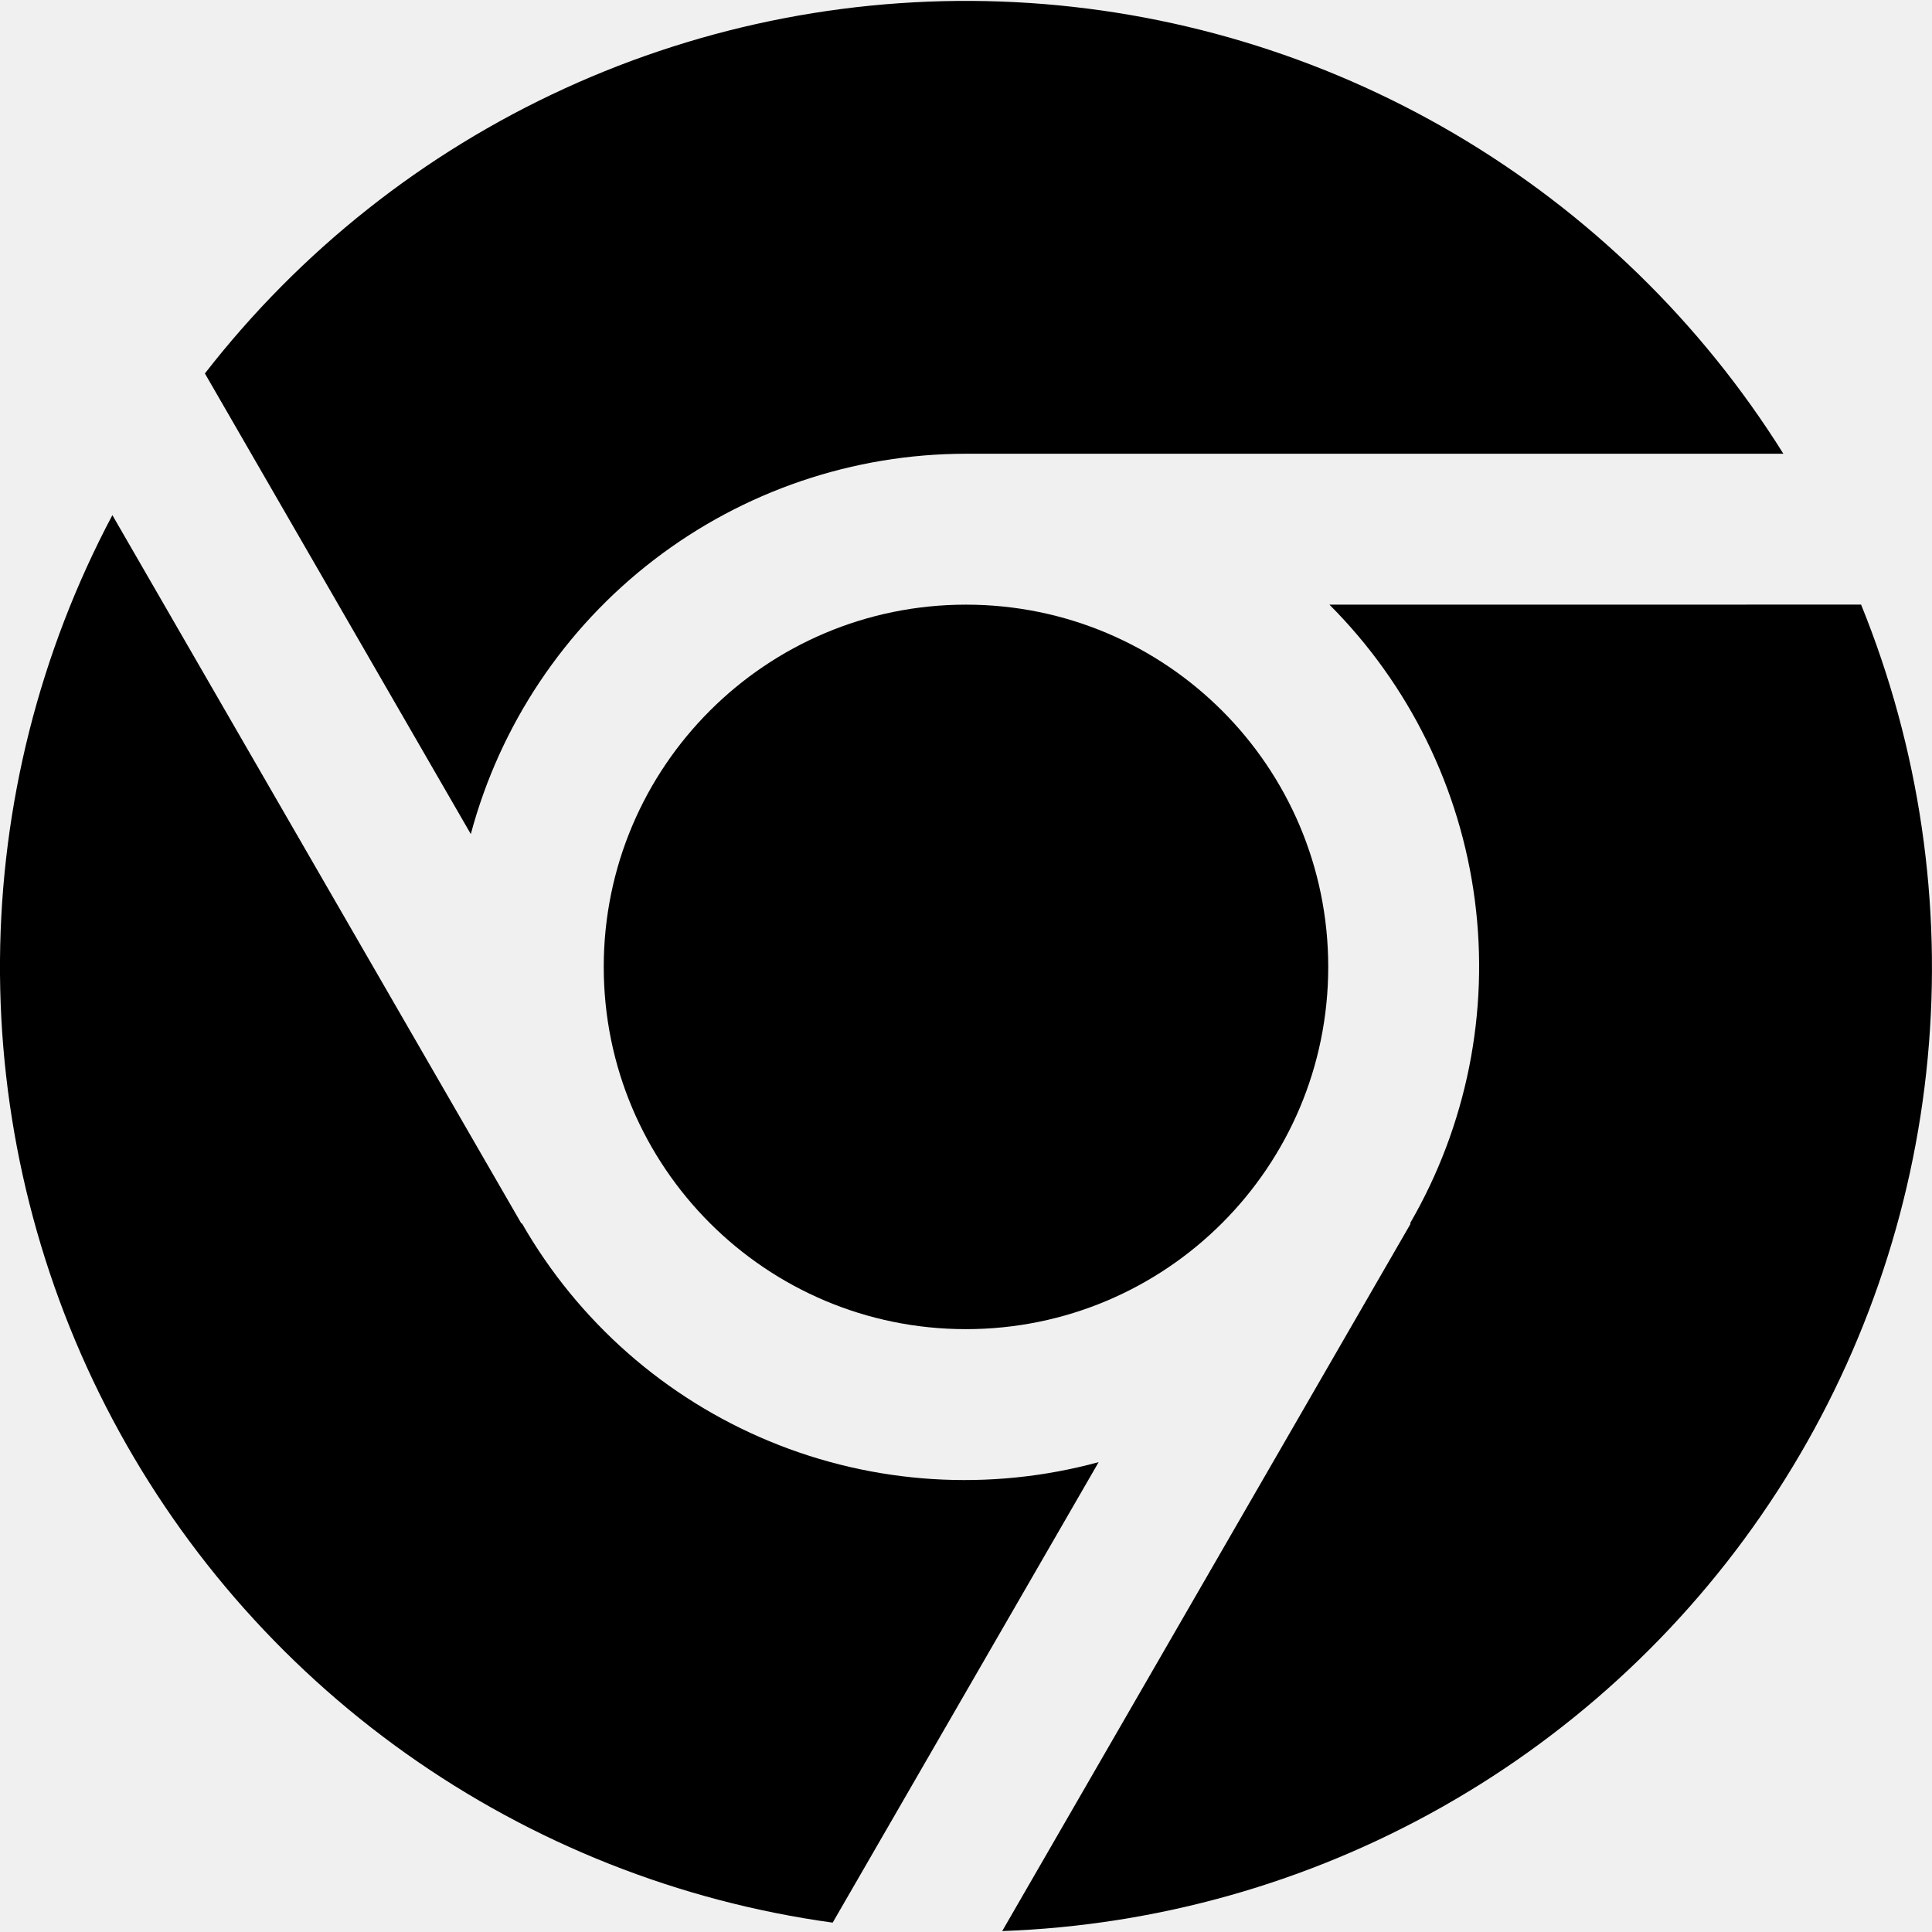
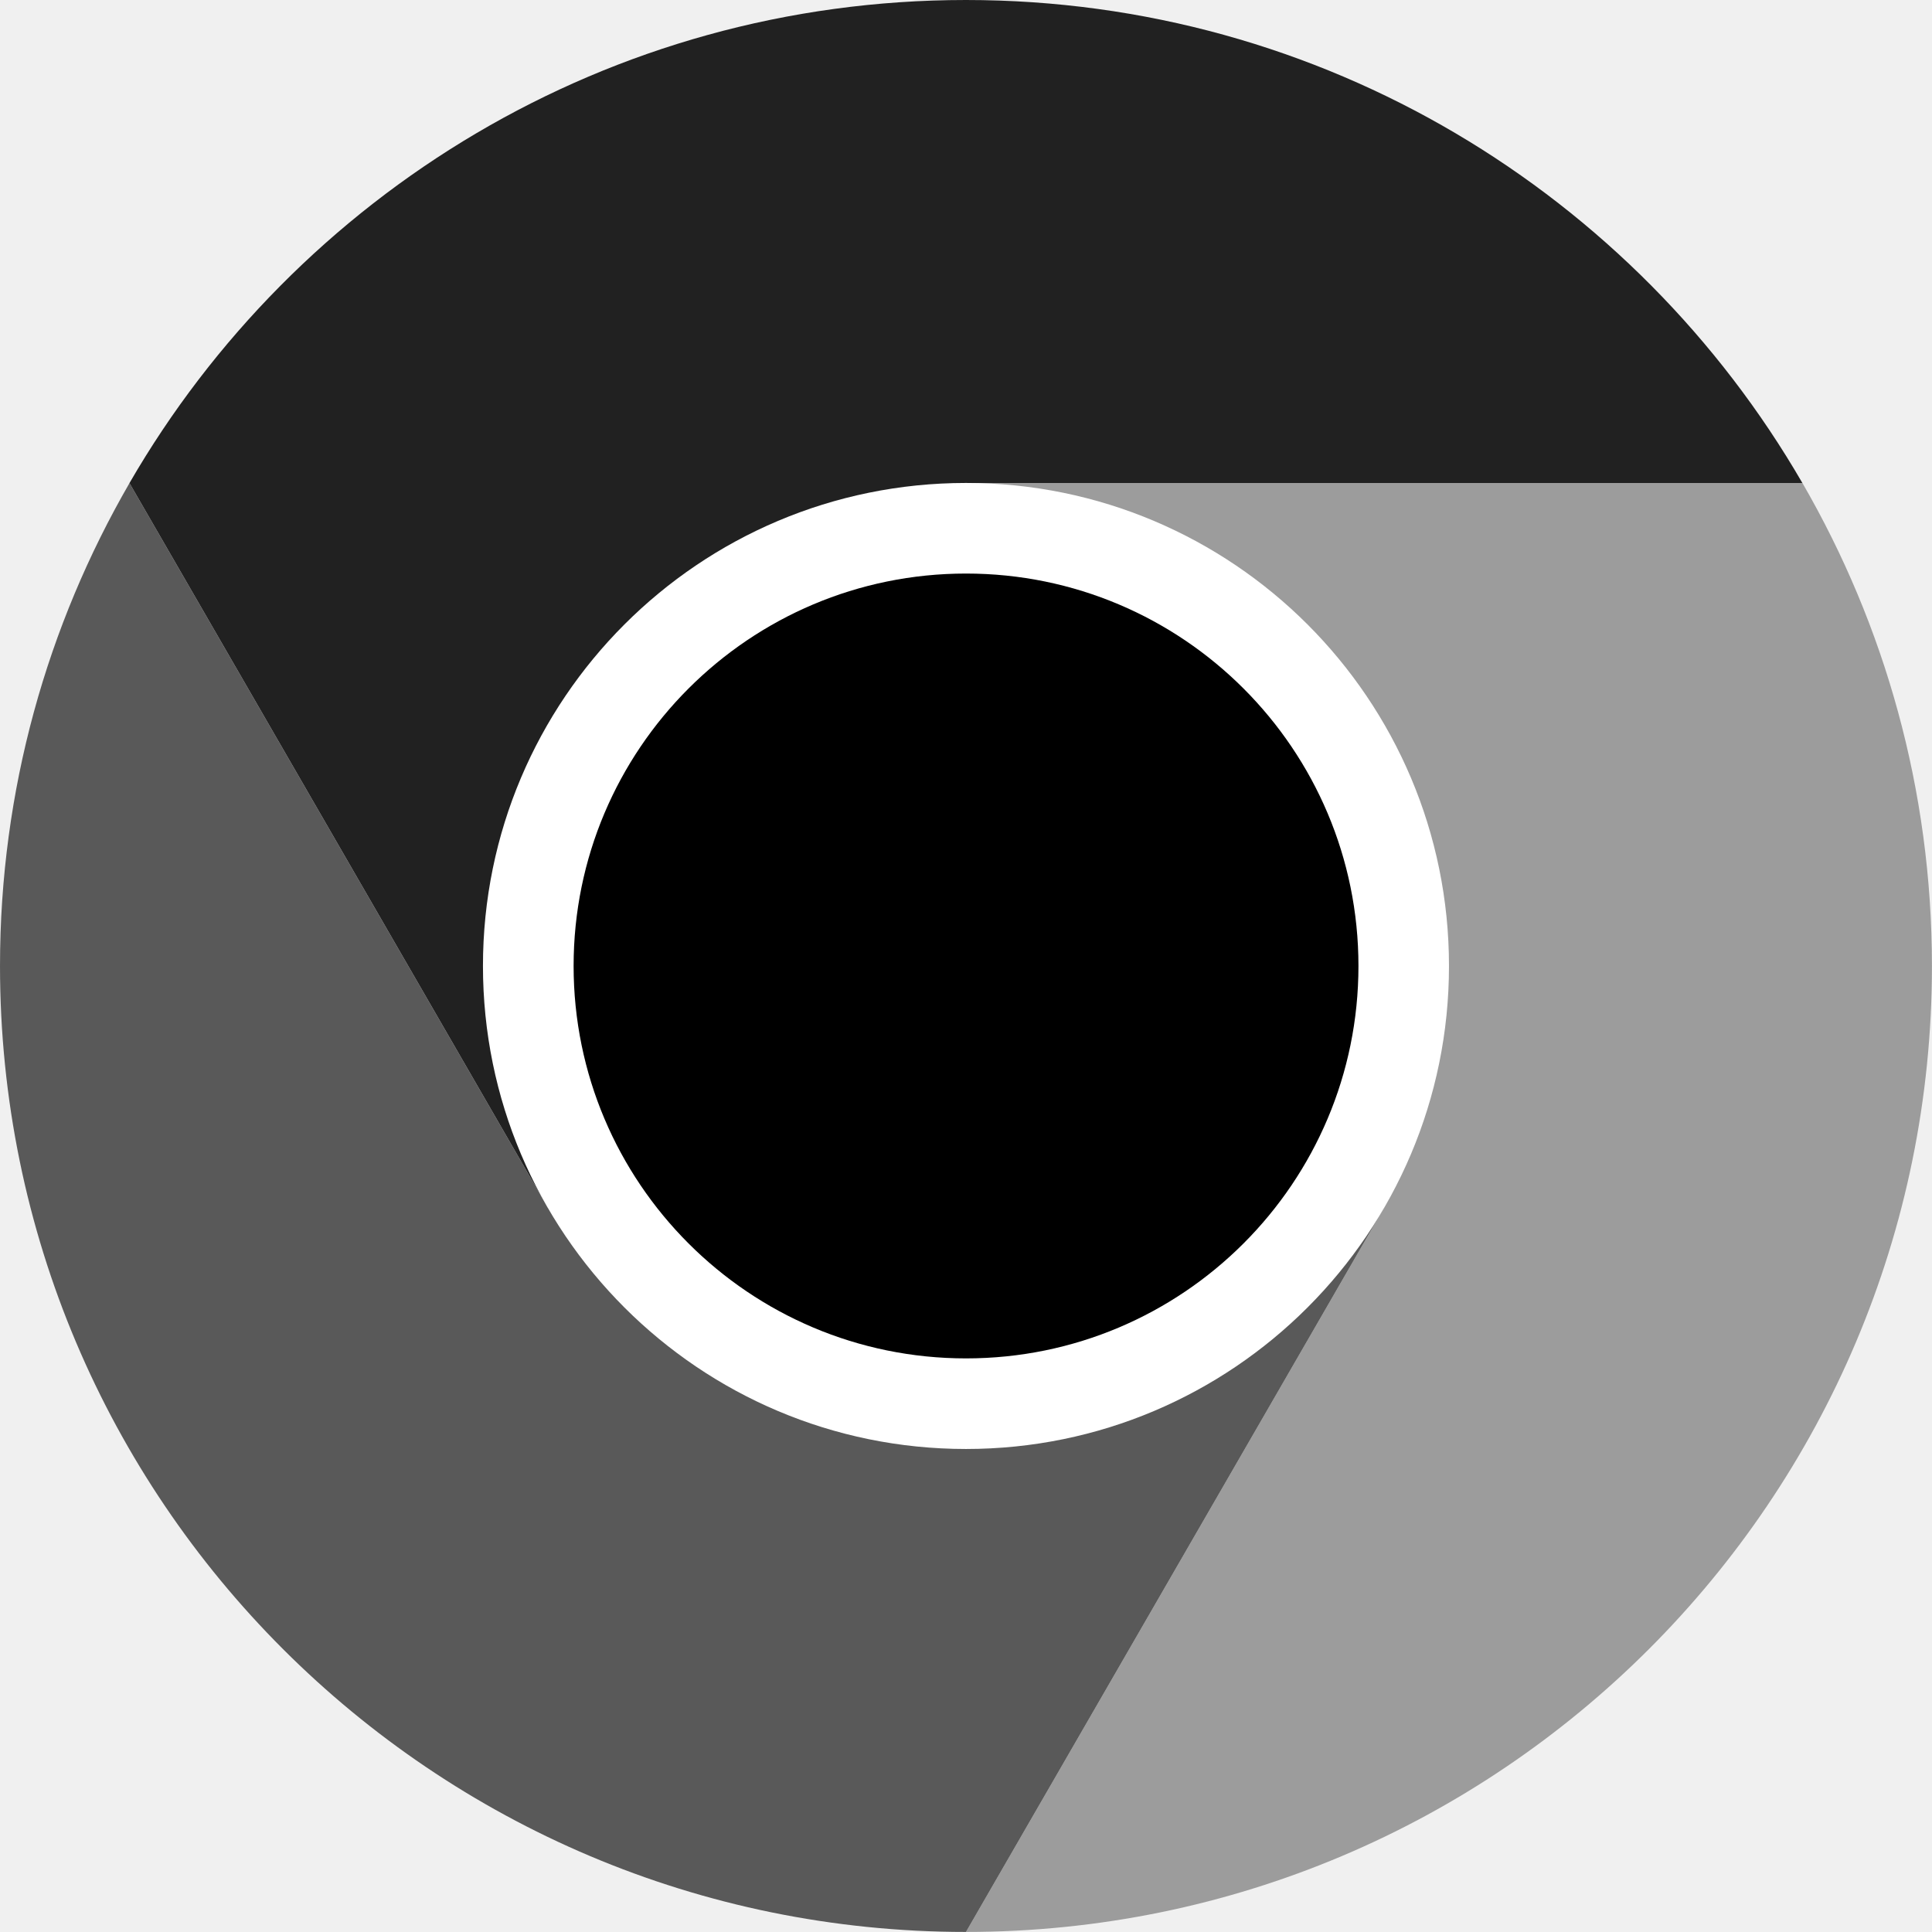
<svg xmlns="http://www.w3.org/2000/svg" width="128" height="128" version="1.1" viewBox="0 0 33.867 33.867">
-   <defs>
-     <clipPath id="clip_path_0">
-       <path d="m27 27h36v36h-36z" />
-     </clipPath>
-   </defs>
-   <g transform="matrix(.94074 0 0 .94074 -25.4 -25.416)">
-     <path d="m35.773 42.559c0.544-2.032 1.743-3.828 3.411-5.109s3.713-1.977 5.816-1.978h15.231c-1.533-2.451-3.635-4.496-6.127-5.961-2.493-1.465-5.302-2.307-8.189-2.454-2.887-0.147-5.768 0.405-8.396 1.61-2.628 1.204-4.927 3.026-6.701 5.309z" clip-path="url(#clip_path_0)" />
-     <path d="m47.472 54.262c-2.031 0.553-4.189 0.417-6.134-0.389-1.945-0.805-3.567-2.234-4.613-4.061l-0.009 0.005-7.622-13.201c-1.355 2.555-2.073 5.399-2.094 8.29-0.021 2.892 0.656 5.746 1.973 8.32 1.317 2.574 3.236 4.793 5.594 6.467s5.085 2.755 7.949 3.15z" />
-     <path d="m51.772 38.284c1.486 1.488 2.439 3.424 2.71 5.509s-0.153 4.201-1.208 6.02l0.011 6e-3 -7.61 13.181c2.888-0.103 5.709-0.901 8.223-2.327 2.514-1.426 4.646-3.437 6.217-5.863 1.571-2.426 2.533-5.195 2.805-8.072 0.272-2.877-0.153-5.777-1.241-8.455z" />
-     <path d="m45 51.784c3.728 0 6.75-3.022 6.75-6.75s-3.022-6.75-6.75-6.75-6.75 3.022-6.75 6.75 3.022 6.75 6.75 6.75z" />
+   <g stroke-width=".066">
+     <g>
+       <path d="m16.933 16.933 7.332 4.233-7.332 12.7c9.352 0 16.933-7.581 16.933-16.933 0-3.085-0.829-5.975-2.271-8.467h-14.663z" fill="#9c9c9c" />
+       <path d="m16.933-1.1601e-6c-6.268 0-11.736 3.408-14.664 8.469l7.331 12.698 7.332-4.233v-8.467h14.663c-2.929-5.06-8.396-8.467-14.663-8.467z" fill="#212121" />
+       <path d="m9.884e-5 16.933c0 9.352 7.581 16.933 16.933 16.933l7.332-12.7-7.332-4.233-7.332 4.233-7.331-12.698c-1.441 2.491-2.27 5.38-2.27 8.464" fill="#595959" />
+     </g>
+     <path d="m25.4 16.933c0 4.676-3.791 8.467-8.467 8.467-4.676 0-8.467-3.791-8.467-8.467s3.791-8.467 8.467-8.467c4.676 0 8.467 3.791 8.467 8.467" fill="#fff" />
+     <path d="m23.813 16.933c0 3.799-3.08 6.879-6.879 6.879-3.799 0-6.879-3.08-6.879-6.879s3.08-6.879 6.879-6.879c3.799 0 6.879 3.08 6.879 6.879" />
  </g>
</svg>
